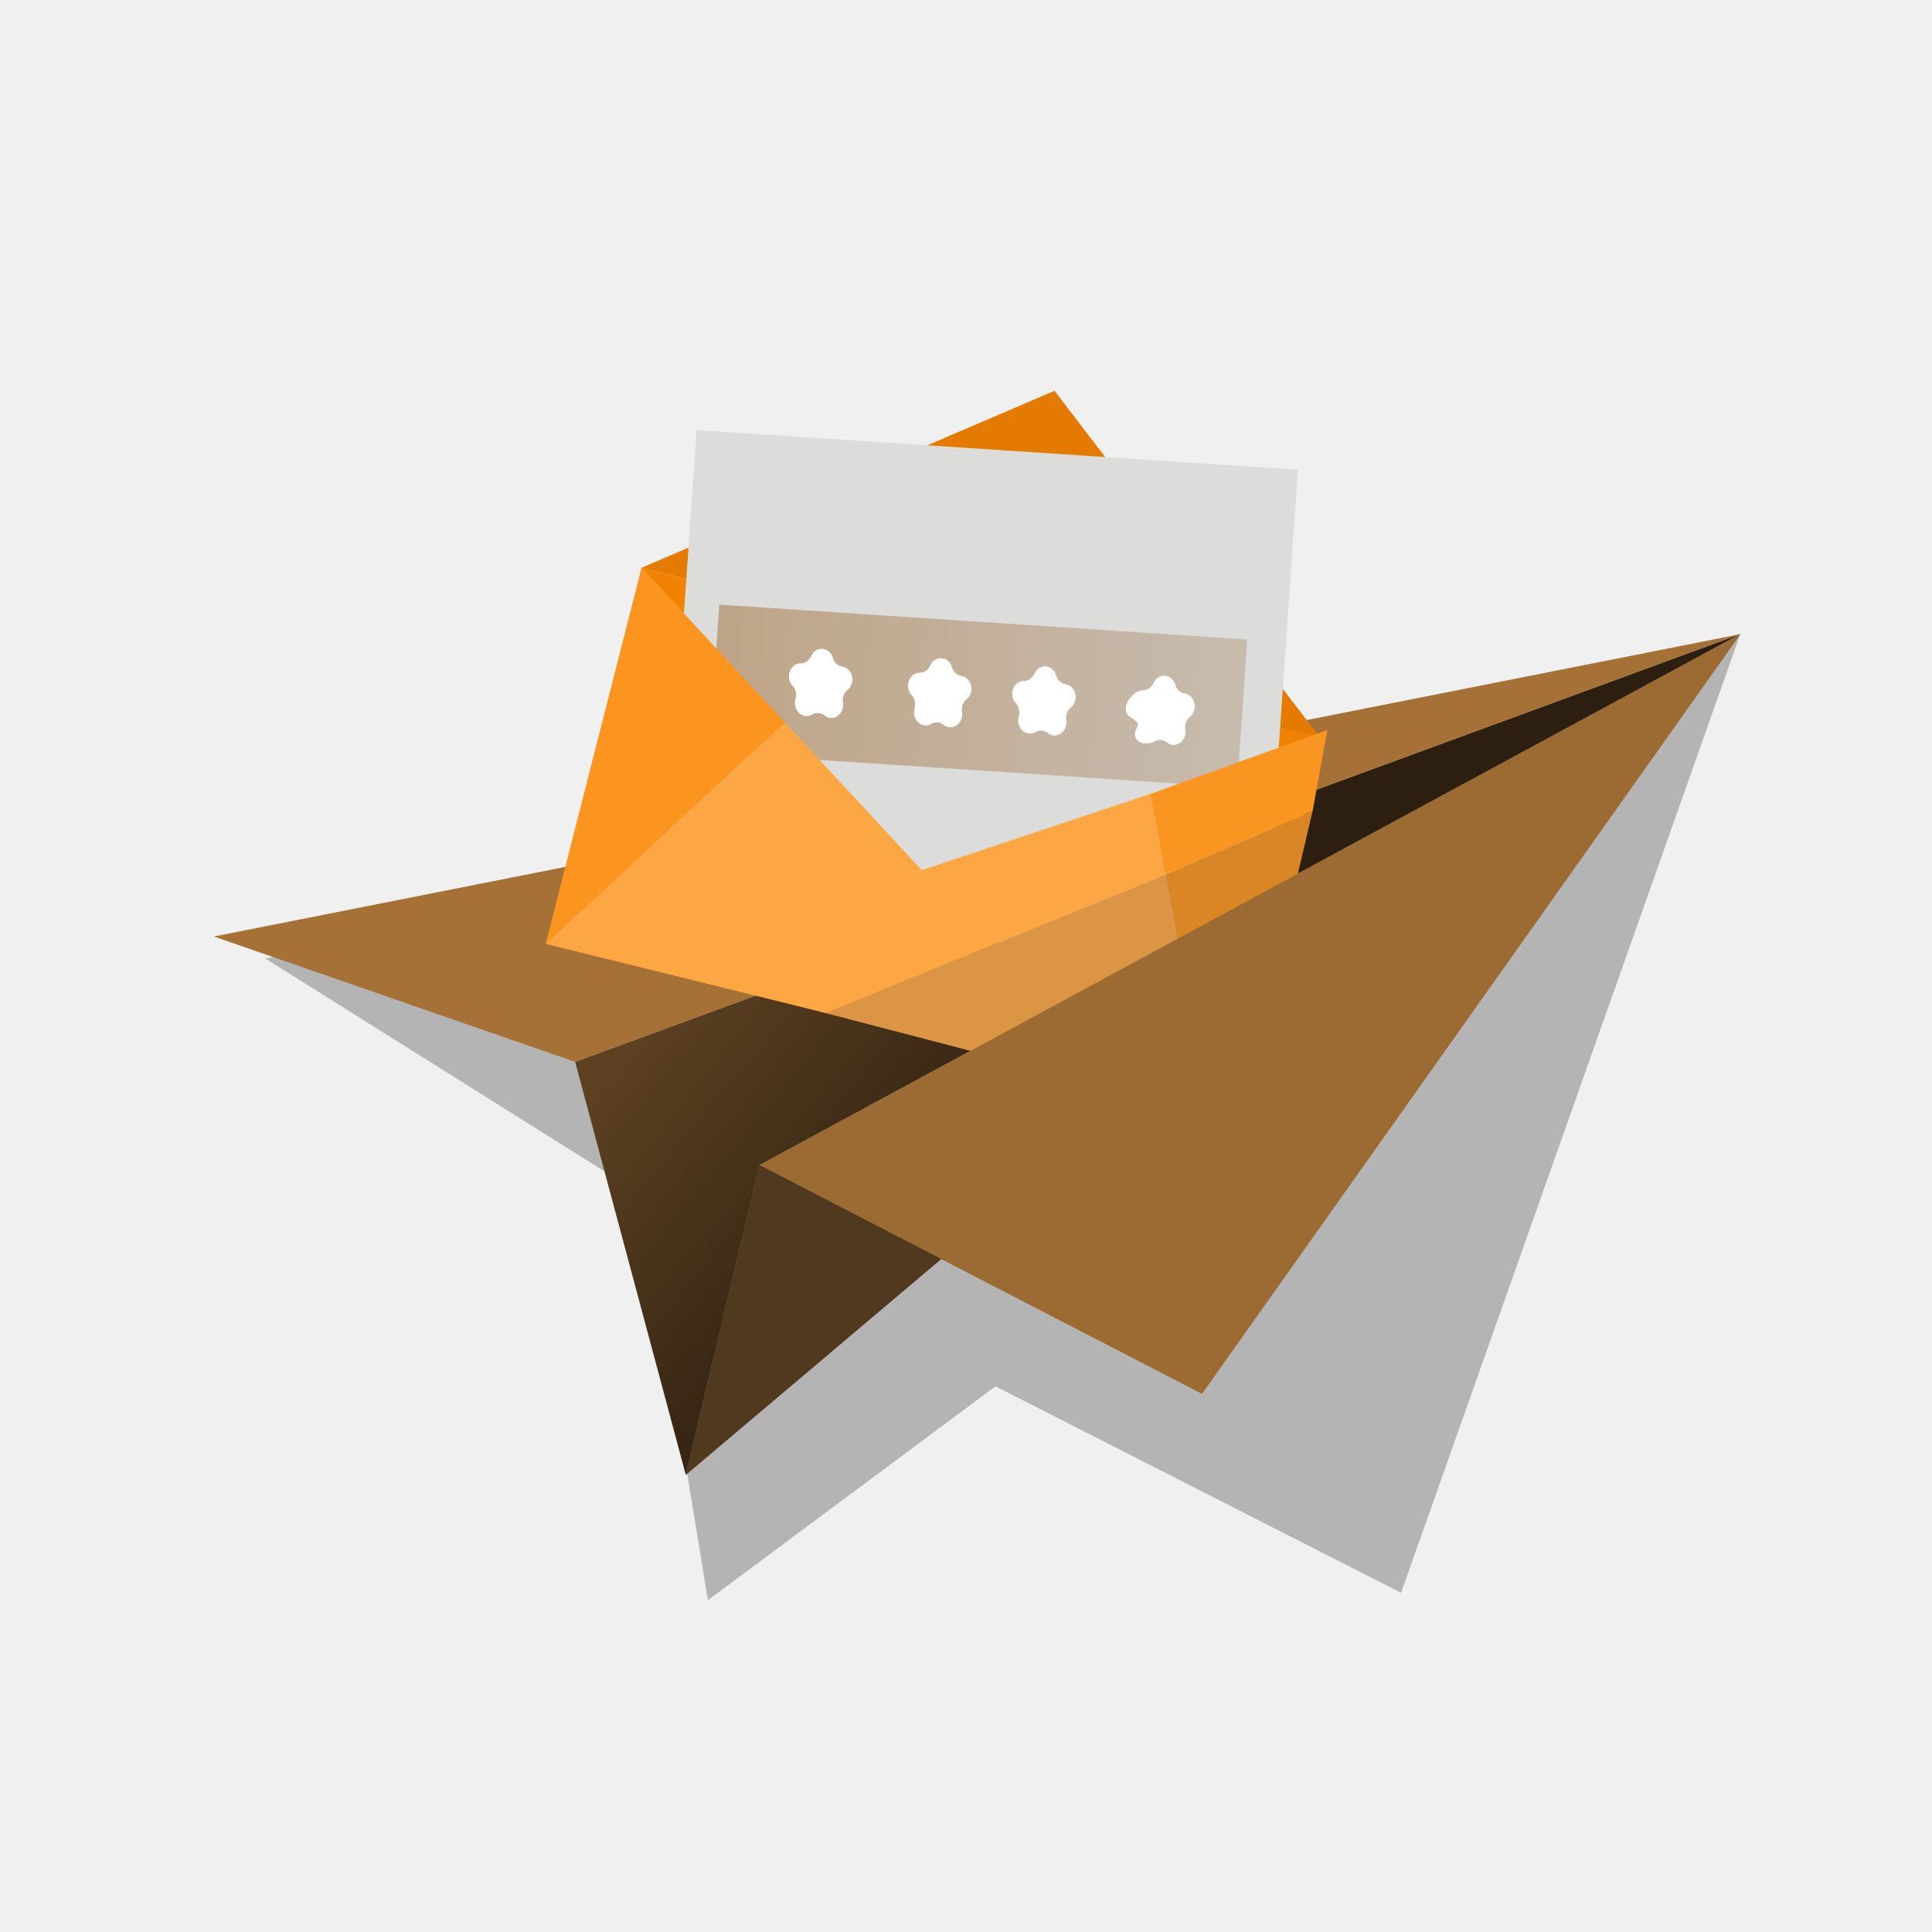
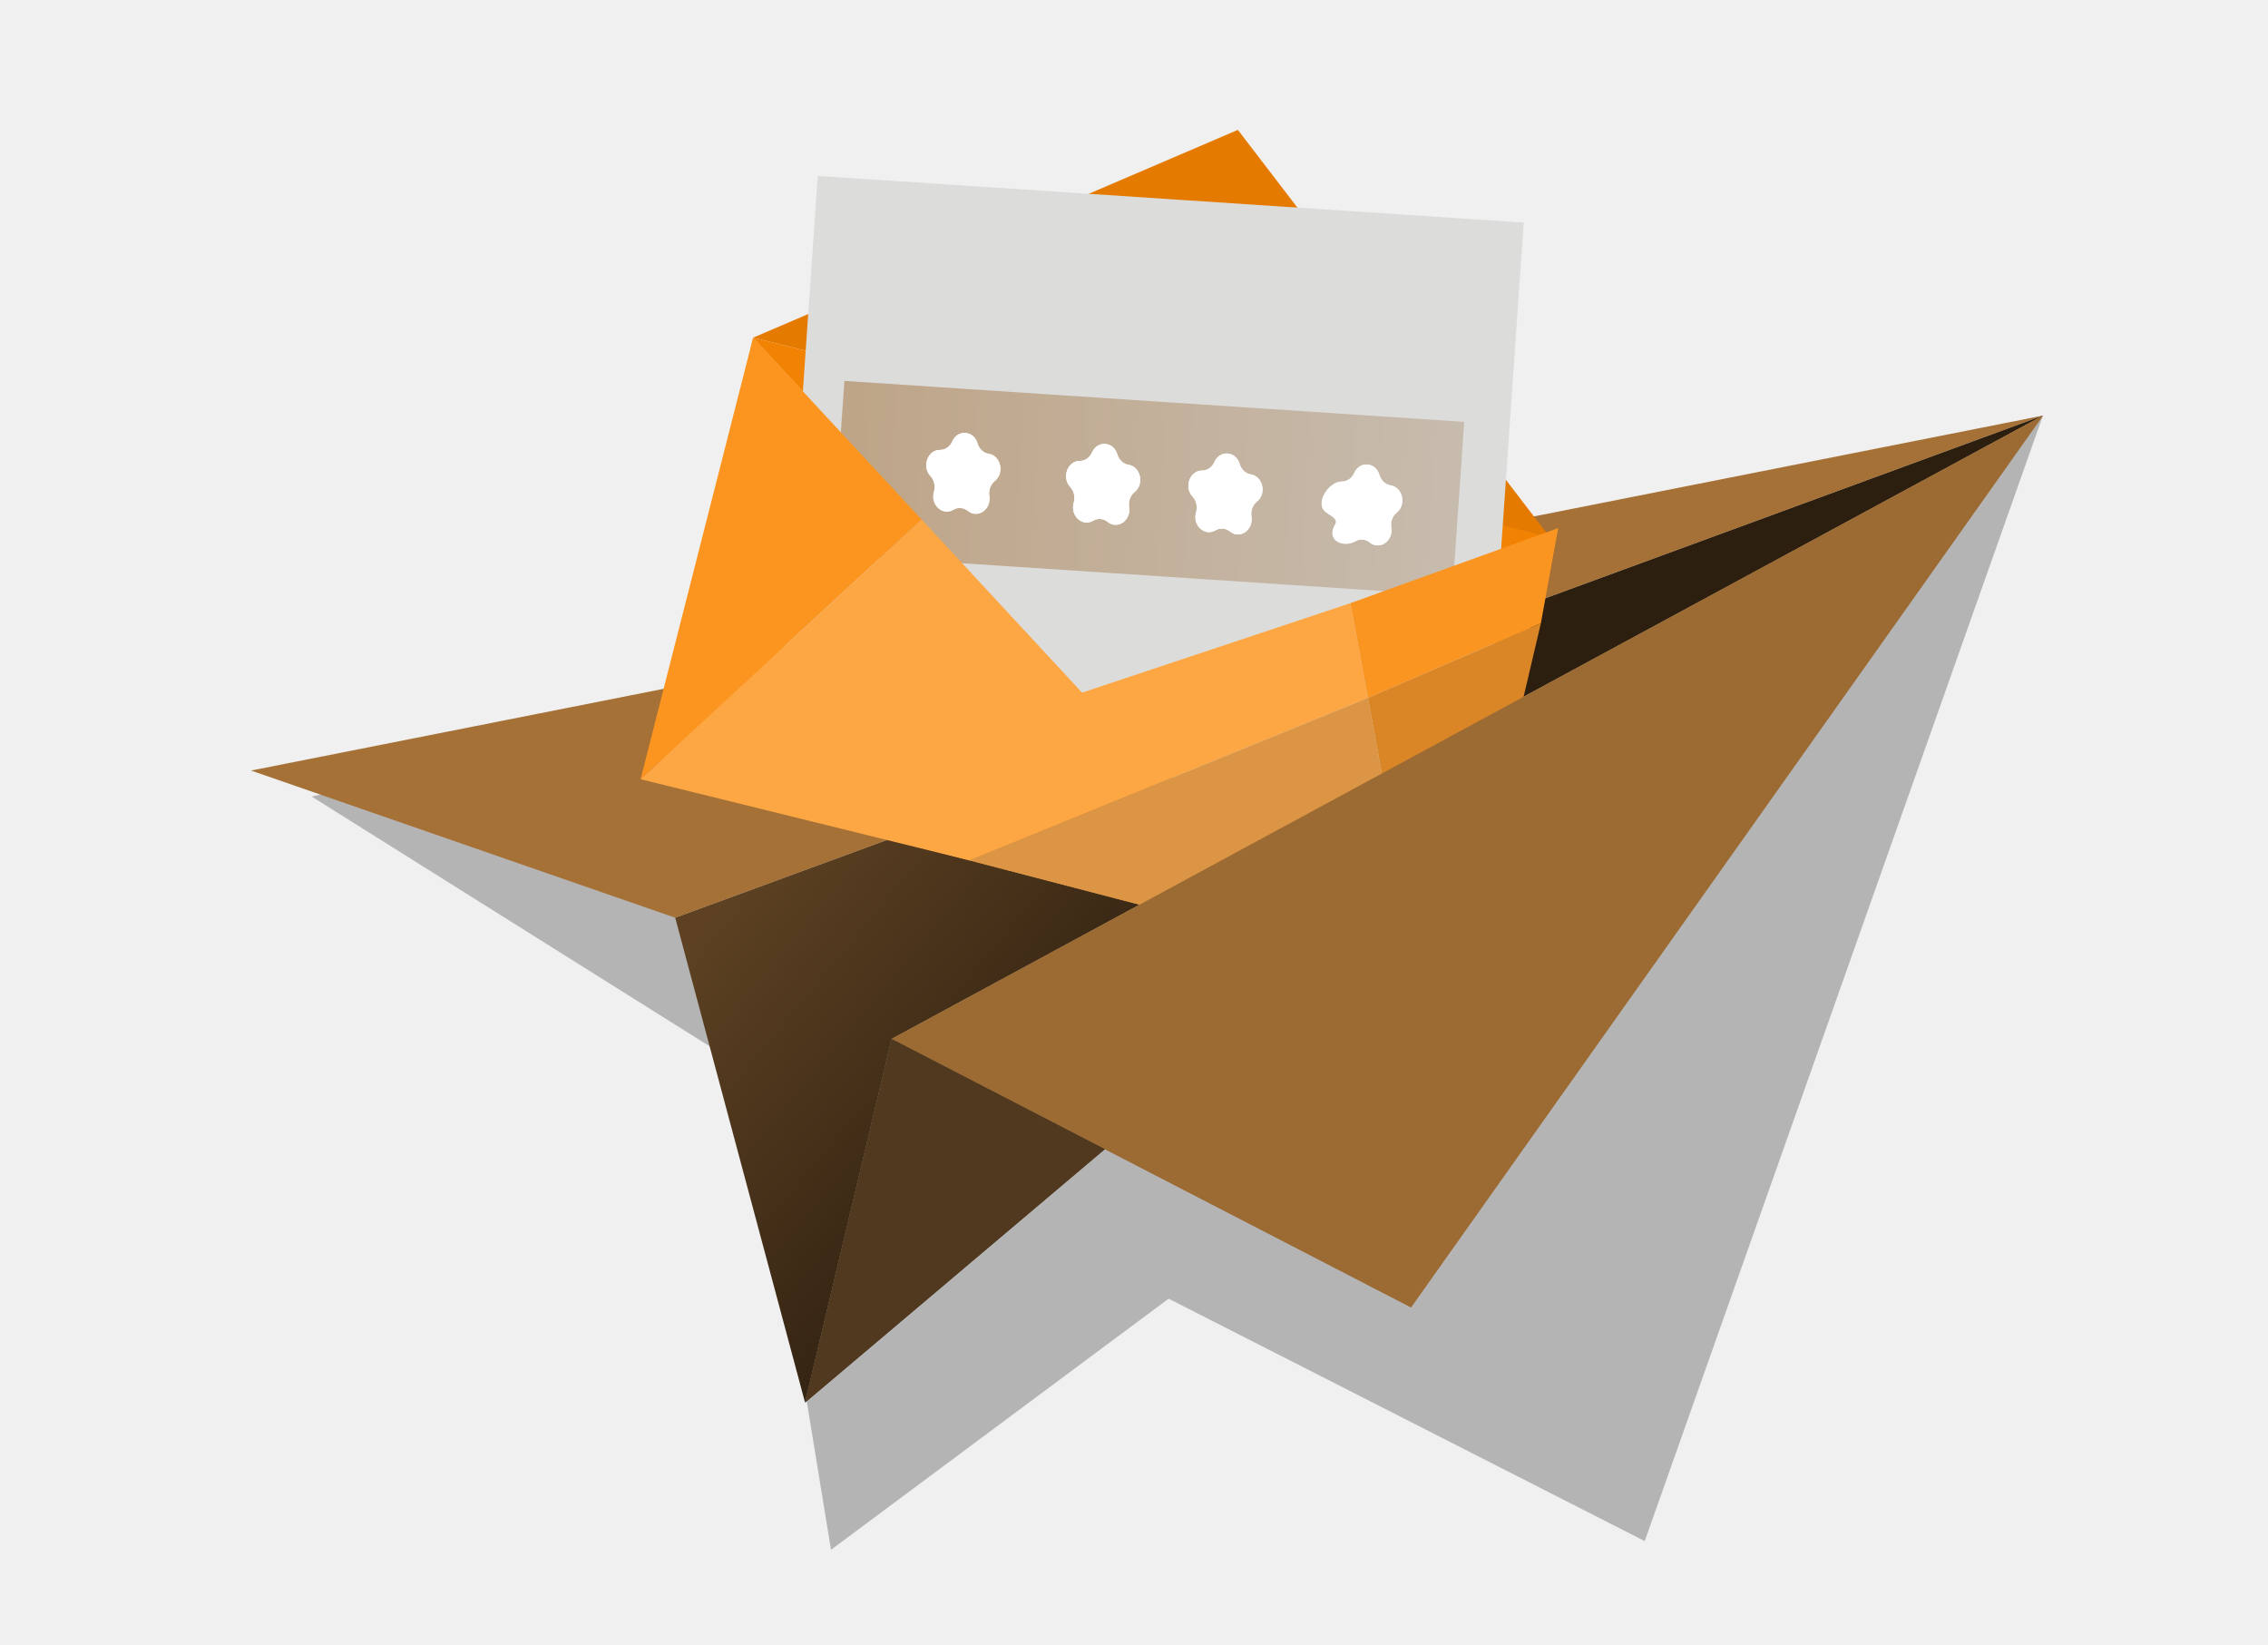
- <svg xmlns="http://www.w3.org/2000/svg" width="131" height="131" viewBox="0 0 131 131" fill="none">
-   <path d="M43.5 81L18 65L118 43L95 108L67.5 94L48 108.5L43.5 81Z" fill="black" fill-opacity="0.25" />
-   <path d="M51.5 79L118 43L39 72L46.5 100L51.5 79Z" fill="url(#paint0_linear_408_221)" />
-   <path d="M14.5 63.5L39 72L118 43L14.5 63.5Z" fill="#A57136" />
-   <path fill-rule="evenodd" clip-rule="evenodd" d="M118 43L51.5 79L63.817 85.364L81.5 94.5L118 43Z" fill="#9C6B33" />
-   <path d="M51.5 79L46.5 100L63.817 85.364L51.5 79Z" fill="#50391F" />
-   <path d="M43.5 38.5L38 64L53.232 49L43.5 38.5Z" fill="#FB9520" />
-   <path d="M62.5 59L53.232 49L38 64L56 68.689L79.012 59.307L78 53.833L62.5 59Z" fill="#FDA744" />
-   <path d="M56 68.689L82 75.462L79.012 59.307L56 68.689Z" fill="#DC9544" />
-   <path d="M88.35 55.5L89.5 50L78 53.833L79.012 59.307L88.35 55.5Z" fill="#FB9521" />
-   <path d="M84.064 76L88.35 55.5L79.012 59.307L82 75.462L84.064 76Z" fill="#DA8627" />
-   <path fill-rule="evenodd" clip-rule="evenodd" d="M71.5 26.5L89.5 50L43.5 38.5L71.5 26.5Z" fill="#E57A00" />
-   <path d="M43.5 38.5L53.232 49L62.5 59L78 53.833L89.5 50L43.5 38.5Z" fill="#F28201" />
-   <rect width="40.864" height="33.336" transform="matrix(0.997826 0.0658998 -0.0690341 0.997614 47.2344 29.1597)" fill="#DCDCDB" />
-   <rect width="35.879" height="10.058" transform="matrix(0.997826 0.0658998 -0.0690341 0.997614 48.7725 40.998)" fill="url(#paint1_linear_408_221)" />
-   <path d="M63.078 45.127C63.389 44.418 64.32 44.491 64.538 45.242C64.63 45.562 64.88 45.794 65.18 45.841C65.883 45.949 66.108 46.955 65.532 47.417C65.287 47.614 65.165 47.949 65.218 48.279C65.342 49.056 64.55 49.605 63.976 49.139C63.732 48.941 63.407 48.915 63.14 49.073C62.513 49.444 61.799 48.778 62.02 48.028C62.114 47.709 62.036 47.358 61.818 47.125C61.306 46.578 61.657 45.617 62.367 45.62C62.67 45.621 62.946 45.429 63.078 45.127Z" fill="white" />
-   <path d="M63.078 45.127C63.389 44.418 64.32 44.491 64.538 45.242C64.63 45.562 64.88 45.794 65.18 45.841C65.883 45.949 66.108 46.955 65.532 47.417C65.287 47.614 65.165 47.949 65.218 48.279C65.342 49.056 64.55 49.605 63.976 49.139C63.732 48.941 63.407 48.915 63.14 49.073C62.513 49.444 61.799 48.778 62.02 48.028C62.114 47.709 62.036 47.358 61.818 47.125C61.306 46.578 61.657 45.617 62.367 45.62C62.67 45.621 62.946 45.429 63.078 45.127Z" fill="white" />
-   <path d="M70.144 45.682C70.454 44.973 71.386 45.046 71.603 45.797C71.696 46.117 71.945 46.349 72.245 46.396C72.949 46.505 73.174 47.51 72.598 47.972C72.352 48.169 72.23 48.504 72.283 48.834C72.407 49.611 71.615 50.16 71.042 49.694C70.797 49.496 70.472 49.47 70.205 49.628C69.579 49.999 68.864 49.333 69.085 48.583C69.18 48.264 69.101 47.913 68.883 47.68C68.372 47.133 68.722 46.172 69.433 46.175C69.735 46.176 70.011 45.984 70.144 45.682Z" fill="white" />
-   <path d="M70.144 45.682C70.454 44.973 71.386 45.046 71.603 45.797C71.696 46.117 71.945 46.349 72.245 46.396C72.949 46.505 73.174 47.51 72.598 47.972C72.352 48.169 72.23 48.504 72.283 48.834C72.407 49.611 71.615 50.16 71.042 49.694C70.797 49.496 70.472 49.47 70.205 49.628C69.579 49.999 68.864 49.333 69.085 48.583C69.18 48.264 69.101 47.913 68.883 47.68C68.372 47.133 68.722 46.172 69.433 46.175C69.735 46.176 70.011 45.984 70.144 45.682Z" fill="white" />
-   <path d="M78.219 46.317C78.529 45.607 79.46 45.681 79.678 46.431C79.771 46.751 80.02 46.984 80.32 47.03C81.023 47.139 81.249 48.145 80.672 48.607C80.427 48.803 80.305 49.138 80.358 49.469C80.482 50.246 79.69 50.794 79.116 50.329C78.872 50.13 78.547 50.105 78.28 50.263C77.653 50.634 76.5 50.263 77.16 49.218C77.255 48.899 76.718 48.733 76.5 48.5C75.988 47.953 76.797 46.807 77.507 46.809C77.81 46.81 78.086 46.619 78.219 46.317Z" fill="white" />
-   <path d="M78.219 46.317C78.529 45.607 79.46 45.681 79.678 46.431C79.771 46.751 80.02 46.984 80.32 47.03C81.023 47.139 81.249 48.145 80.672 48.607C80.427 48.803 80.305 49.138 80.358 49.469C80.482 50.246 79.69 50.794 79.116 50.329C78.872 50.13 78.547 50.105 78.28 50.263C77.653 50.634 76.5 50.263 77.16 49.218C77.255 48.899 76.718 48.733 76.5 48.5C75.988 47.953 76.797 46.807 77.507 46.809C77.81 46.81 78.086 46.619 78.219 46.317Z" fill="white" />
-   <path d="M55.004 44.493C55.314 43.783 56.245 43.856 56.463 44.607C56.556 44.927 56.805 45.16 57.105 45.206C57.808 45.315 58.033 46.321 57.457 46.782C57.212 46.979 57.09 47.314 57.143 47.645C57.267 48.422 56.475 48.97 55.901 48.504C55.657 48.306 55.332 48.281 55.065 48.439C54.438 48.81 53.724 48.143 53.945 47.394C54.039 47.074 53.961 46.724 53.743 46.49C53.231 45.943 53.582 44.983 54.292 44.985C54.595 44.986 54.871 44.795 55.004 44.493Z" fill="white" />
-   <path d="M55.004 44.493C55.314 43.783 56.245 43.856 56.463 44.607C56.556 44.927 56.805 45.16 57.105 45.206C57.808 45.315 58.033 46.321 57.457 46.782C57.212 46.979 57.09 47.314 57.143 47.645C57.267 48.422 56.475 48.97 55.901 48.504C55.657 48.306 55.332 48.281 55.065 48.439C54.438 48.81 53.724 48.143 53.945 47.394C54.039 47.074 53.961 46.724 53.743 46.49C53.231 45.943 53.582 44.983 54.292 44.985C54.595 44.986 54.871 44.795 55.004 44.493Z" fill="white" />
-   <path d="M43.5 38.5L37 64L53.232 49L43.5 38.5Z" fill="#FB9520" />
-   <path d="M62.5 59L53.232 49L37 64L56 68.689L79.012 59.307L78 53.833L62.5 59Z" fill="#FDA744" />
-   <path d="M56 68.689L82 75.462L79.012 59.307L56 68.689Z" fill="#DC9544" />
-   <path d="M89 55L90 49.5L78 53.833L79.012 59.307L89 55Z" fill="#FB9521" />
-   <path d="M84.064 76L89 55L79.012 59.307L82 75.462L84.064 76Z" fill="#DA8627" />
-   <path fill-rule="evenodd" clip-rule="evenodd" d="M118 43L51.5 79L63.817 85.364L81.5 94.5L118 43Z" fill="#9C6B33" />
-   <path d="M51.5 79L46.5 100L63.817 85.364L51.5 79Z" fill="#50391F" />
+ <svg xmlns="http://www.w3.org/2000/svg" width="131" height="95" viewBox="0 0 131 95" fill="none">
+   <path d="M43.5 62L18 46L118 24L95 89L67.5 75L48 89.5L43.5 62Z" fill="black" fill-opacity="0.25" />
+   <path d="M51.5 60L118 24L39 53L46.5 81L51.5 60Z" fill="url(#paint0_linear_408_221)" />
+   <path d="M14.5 44.5L39 53L118 24L14.5 44.5Z" fill="#A57136" />
+   <path fill-rule="evenodd" clip-rule="evenodd" d="M118 24L51.5 60L63.817 66.364L81.5 75.5L118 24Z" fill="#9C6B33" />
+   <path d="M51.5 60L46.5 81L63.817 66.364L51.5 60Z" fill="#50391F" />
+   <path d="M43.5 19.5L38 45L53.232 30L43.5 19.5Z" fill="#FB9520" />
+   <path d="M62.5 40L53.232 30L38 45L56 49.689L79.012 40.307L78 34.833L62.5 40Z" fill="#FDA744" />
+   <path d="M56 49.689L82 56.462L79.012 40.307L56 49.689Z" fill="#DC9544" />
+   <path d="M88.35 36.5L89.5 31L78 34.833L79.012 40.307L88.35 36.5Z" fill="#FB9521" />
+   <path d="M84.064 57L88.35 36.5L79.012 40.307L82 56.462L84.064 57Z" fill="#DA8627" />
+   <path fill-rule="evenodd" clip-rule="evenodd" d="M71.5 7.5L89.5 31L43.5 19.5L71.5 7.5Z" fill="#E57A00" />
+   <path d="M43.5 19.5L53.232 30L62.5 40L78 34.833L89.5 31L43.5 19.5Z" fill="#F28201" />
+   <rect width="40.864" height="33.336" transform="matrix(0.997826 0.0658998 -0.0690341 0.997614 47.2344 10.1597)" fill="#DCDCDB" />
+   <rect width="35.879" height="10.058" transform="matrix(0.997826 0.0658998 -0.0690341 0.997614 48.7725 21.998)" fill="url(#paint1_linear_408_221)" />
+   <path d="M63.078 26.127C63.389 25.418 64.32 25.491 64.538 26.242C64.63 26.562 64.88 26.794 65.18 26.841C65.883 26.949 66.108 27.955 65.532 28.417C65.287 28.613 65.165 28.949 65.218 29.279C65.342 30.056 64.55 30.605 63.976 30.139C63.732 29.941 63.407 29.915 63.14 30.073C62.513 30.445 61.799 29.778 62.02 29.028C62.114 28.709 62.036 28.358 61.818 28.125C61.306 27.578 61.657 26.617 62.367 26.62C62.67 26.621 62.946 26.429 63.078 26.127Z" fill="white" />
+   <path d="M63.078 26.127C63.389 25.418 64.32 25.491 64.538 26.242C64.63 26.562 64.88 26.794 65.18 26.841C65.883 26.949 66.108 27.955 65.532 28.417C65.287 28.613 65.165 28.949 65.218 29.279C65.342 30.056 64.55 30.605 63.976 30.139C63.732 29.941 63.407 29.915 63.14 30.073C62.513 30.445 61.799 29.778 62.02 29.028C62.114 28.709 62.036 28.358 61.818 28.125C61.306 27.578 61.657 26.617 62.367 26.62C62.67 26.621 62.946 26.429 63.078 26.127Z" fill="white" />
+   <path d="M70.144 26.682C70.454 25.973 71.386 26.046 71.603 26.797C71.696 27.117 71.945 27.349 72.245 27.396C72.949 27.505 73.174 28.51 72.598 28.972C72.352 29.169 72.23 29.504 72.283 29.834C72.407 30.611 71.615 31.16 71.042 30.694C70.797 30.496 70.472 30.47 70.205 30.628C69.579 31 68.864 30.333 69.085 29.583C69.18 29.264 69.101 28.913 68.883 28.68C68.372 28.133 68.722 27.172 69.433 27.175C69.735 27.176 70.011 26.984 70.144 26.682Z" fill="white" />
+   <path d="M70.144 26.682C70.454 25.973 71.386 26.046 71.603 26.797C71.696 27.117 71.945 27.349 72.245 27.396C72.949 27.505 73.174 28.51 72.598 28.972C72.352 29.169 72.23 29.504 72.283 29.834C72.407 30.611 71.615 31.16 71.042 30.694C70.797 30.496 70.472 30.47 70.205 30.628C69.579 31 68.864 30.333 69.085 29.583C69.18 29.264 69.101 28.913 68.883 28.68C68.372 28.133 68.722 27.172 69.433 27.175C69.735 27.176 70.011 26.984 70.144 26.682Z" fill="white" />
+   <path d="M78.219 27.317C78.529 26.607 79.46 26.681 79.678 27.431C79.771 27.751 80.02 27.984 80.32 28.03C81.023 28.139 81.249 29.145 80.672 29.607C80.427 29.803 80.305 30.138 80.358 30.469C80.482 31.246 79.69 31.794 79.116 31.329C78.872 31.13 78.547 31.105 78.28 31.263C77.653 31.634 76.5 31.263 77.16 30.218C77.255 29.899 76.718 29.733 76.5 29.5C75.988 28.953 76.797 27.807 77.507 27.809C77.81 27.81 78.086 27.619 78.219 27.317Z" fill="white" />
+   <path d="M78.219 27.317C78.529 26.607 79.46 26.681 79.678 27.431C79.771 27.751 80.02 27.984 80.32 28.03C81.023 28.139 81.249 29.145 80.672 29.607C80.427 29.803 80.305 30.138 80.358 30.469C80.482 31.246 79.69 31.794 79.116 31.329C78.872 31.13 78.547 31.105 78.28 31.263C77.653 31.634 76.5 31.263 77.16 30.218C77.255 29.899 76.718 29.733 76.5 29.5C75.988 28.953 76.797 27.807 77.507 27.809C77.81 27.81 78.086 27.619 78.219 27.317Z" fill="white" />
+   <path d="M55.004 25.493C55.314 24.783 56.245 24.856 56.463 25.607C56.556 25.927 56.805 26.16 57.105 26.206C57.808 26.315 58.033 27.32 57.457 27.782C57.212 27.979 57.09 28.314 57.143 28.645C57.267 29.422 56.475 29.97 55.901 29.504C55.657 29.306 55.332 29.281 55.065 29.439C54.438 29.81 53.724 29.143 53.945 28.394C54.039 28.074 53.961 27.724 53.743 27.49C53.231 26.943 53.582 25.983 54.292 25.985C54.595 25.986 54.871 25.795 55.004 25.493Z" fill="white" />
+   <path d="M55.004 25.493C55.314 24.783 56.245 24.856 56.463 25.607C56.556 25.927 56.805 26.16 57.105 26.206C57.808 26.315 58.033 27.32 57.457 27.782C57.212 27.979 57.09 28.314 57.143 28.645C57.267 29.422 56.475 29.97 55.901 29.504C55.657 29.306 55.332 29.281 55.065 29.439C54.438 29.81 53.724 29.143 53.945 28.394C54.039 28.074 53.961 27.724 53.743 27.49C53.231 26.943 53.582 25.983 54.292 25.985C54.595 25.986 54.871 25.795 55.004 25.493Z" fill="white" />
+   <path d="M43.5 19.5L37 45L53.232 30L43.5 19.5Z" fill="#FB9520" />
+   <path d="M62.5 40L53.232 30L37 45L56 49.689L79.012 40.307L78 34.833L62.5 40Z" fill="#FDA744" />
+   <path d="M56 49.689L82 56.462L79.012 40.307L56 49.689Z" fill="#DC9544" />
+   <path d="M89 36L90 30.5L78 34.833L79.012 40.307L89 36Z" fill="#FB9521" />
+   <path d="M84.064 57L89 36L79.012 40.307L82 56.462L84.064 57Z" fill="#DA8627" />
+   <path fill-rule="evenodd" clip-rule="evenodd" d="M118 24L51.5 60L63.817 66.364L81.5 75.5L118 24Z" fill="#9C6B33" />
+   <path d="M51.5 60L46.5 81L63.817 66.364L51.5 60Z" fill="#50391F" />
  <defs>
-     <linearGradient id="paint0_linear_408_221" x1="40.375" y1="72.761" x2="60.574" y2="89.522" gradientUnits="userSpaceOnUse">
+     <linearGradient id="paint0_linear_408_221" x1="40.375" y1="53.761" x2="60.574" y2="70.522" gradientUnits="userSpaceOnUse">
      <stop stop-color="#5D4122" />
      <stop offset="0.997" stop-color="#2D1F10" />
    </linearGradient>
    <linearGradient id="paint1_linear_408_221" x1="0.787" y1="4.124" x2="36.666" y2="3.741" gradientUnits="userSpaceOnUse">
      <stop stop-color="#BEA588" />
      <stop offset="1" stop-color="#C7BCAF" />
    </linearGradient>
  </defs>
</svg>
